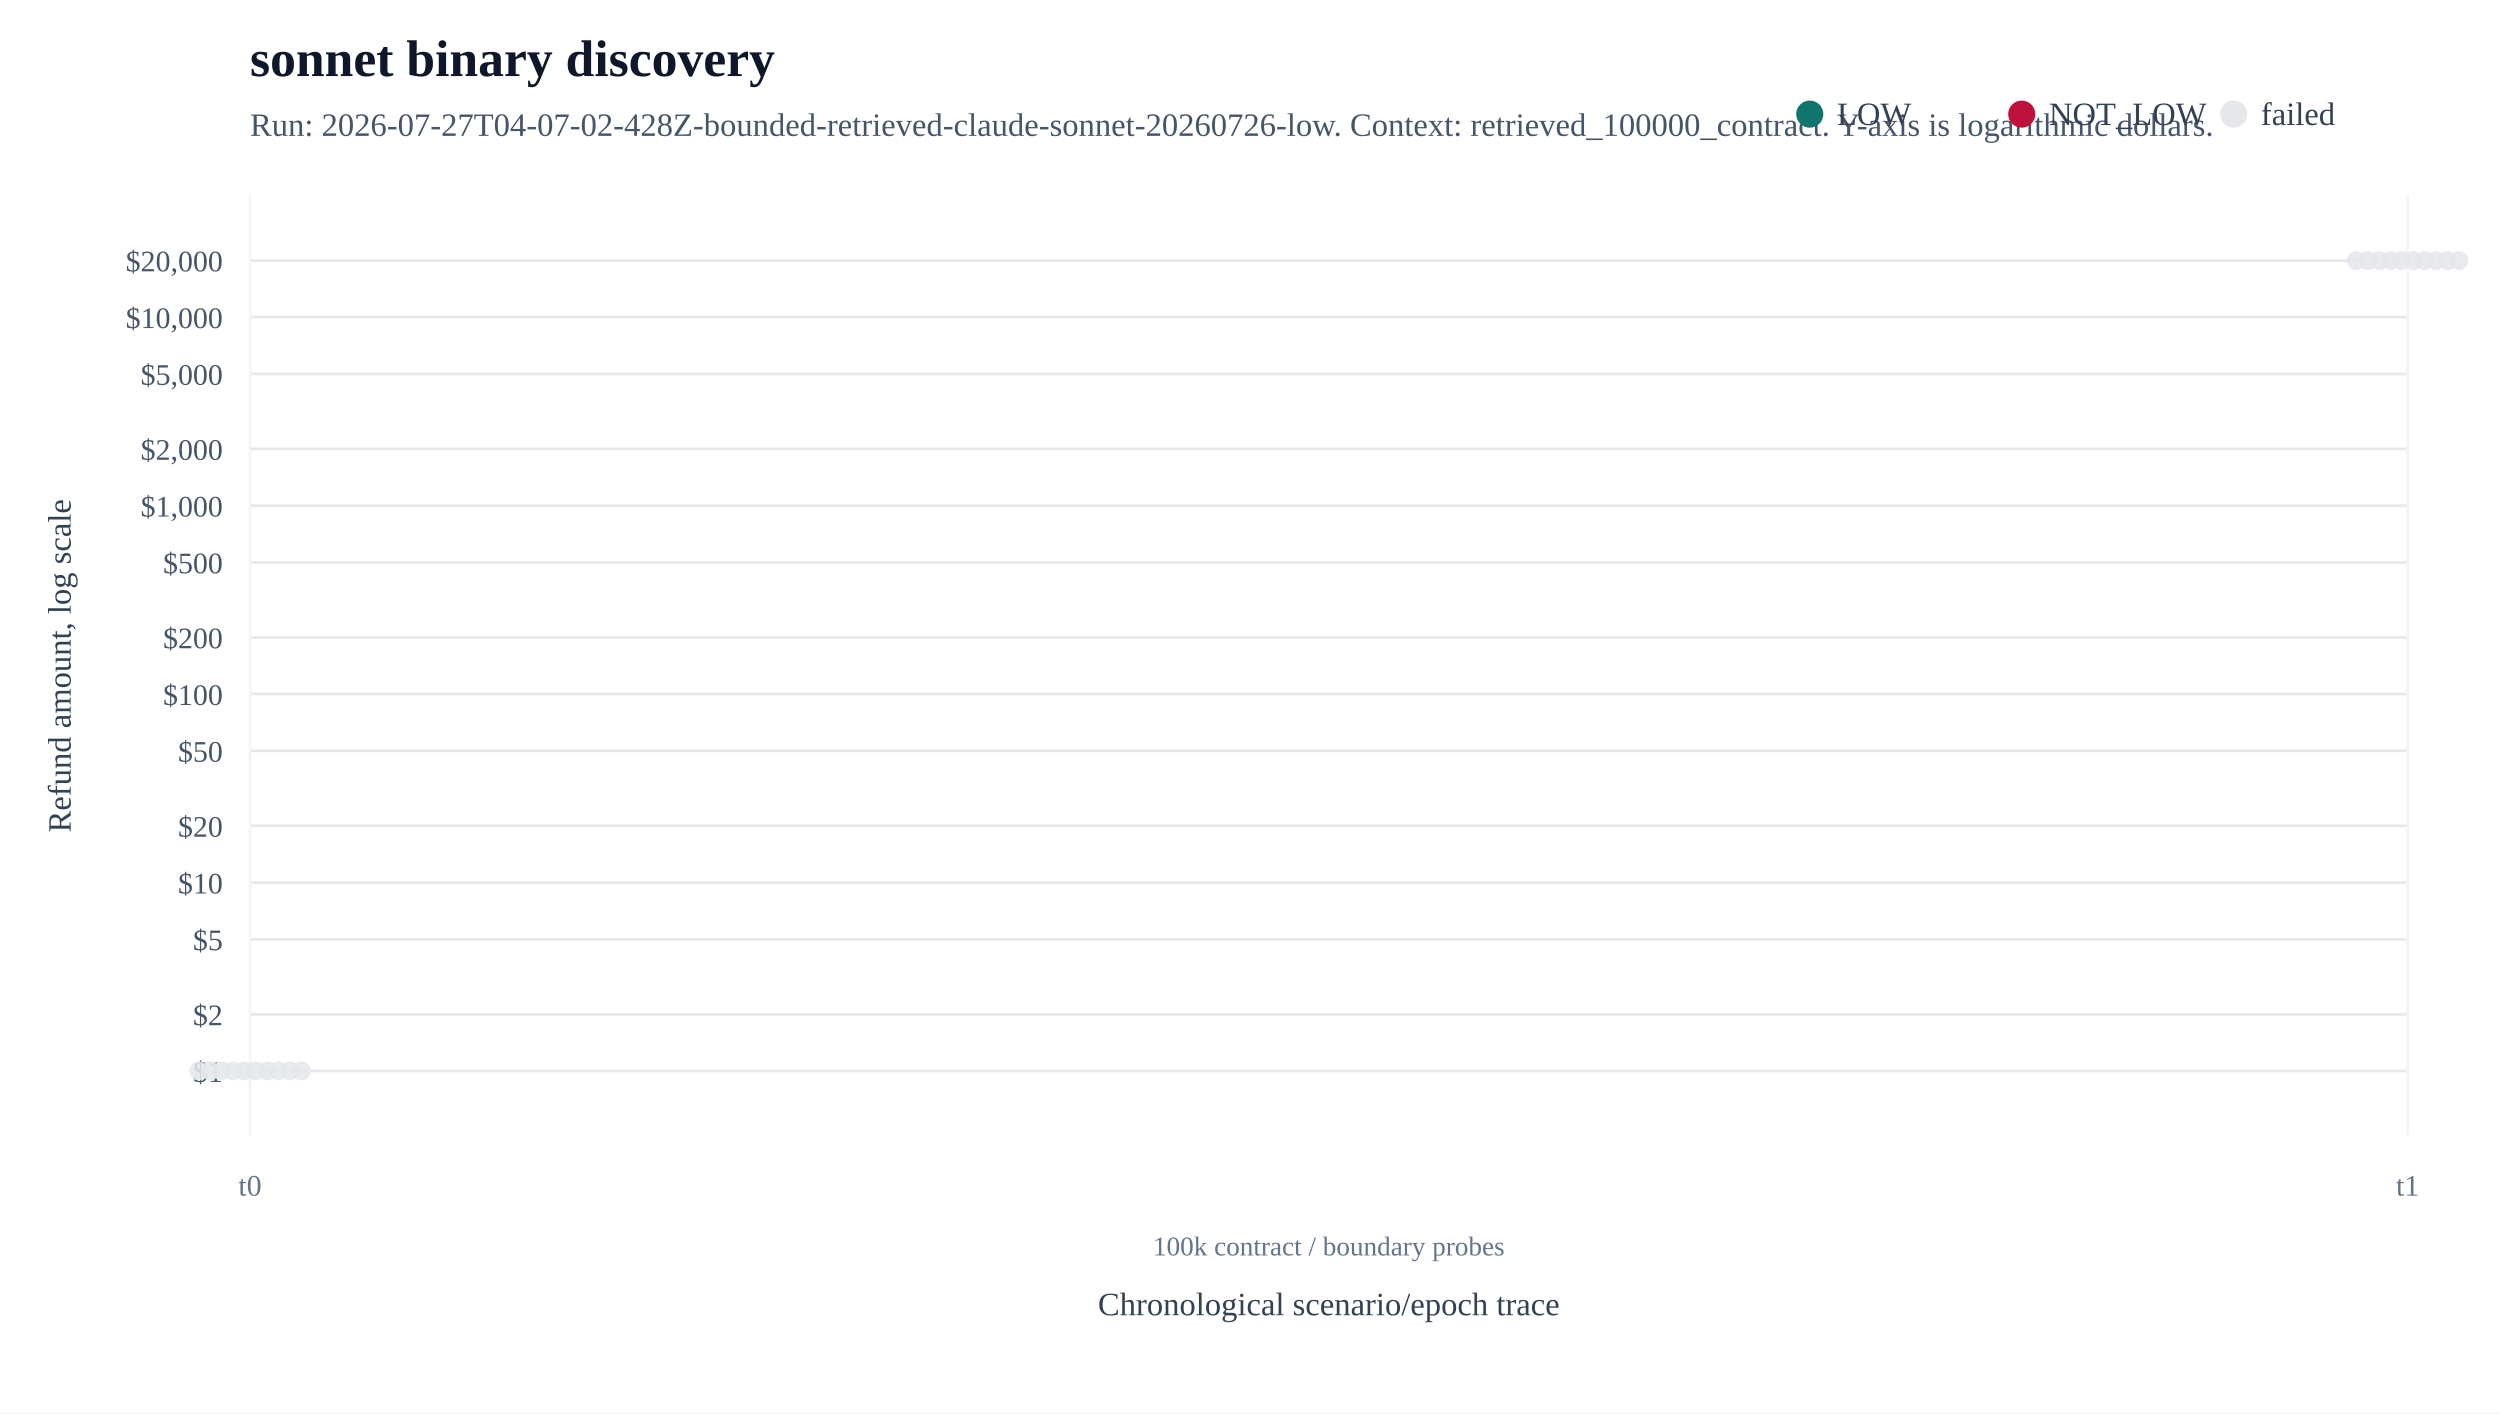
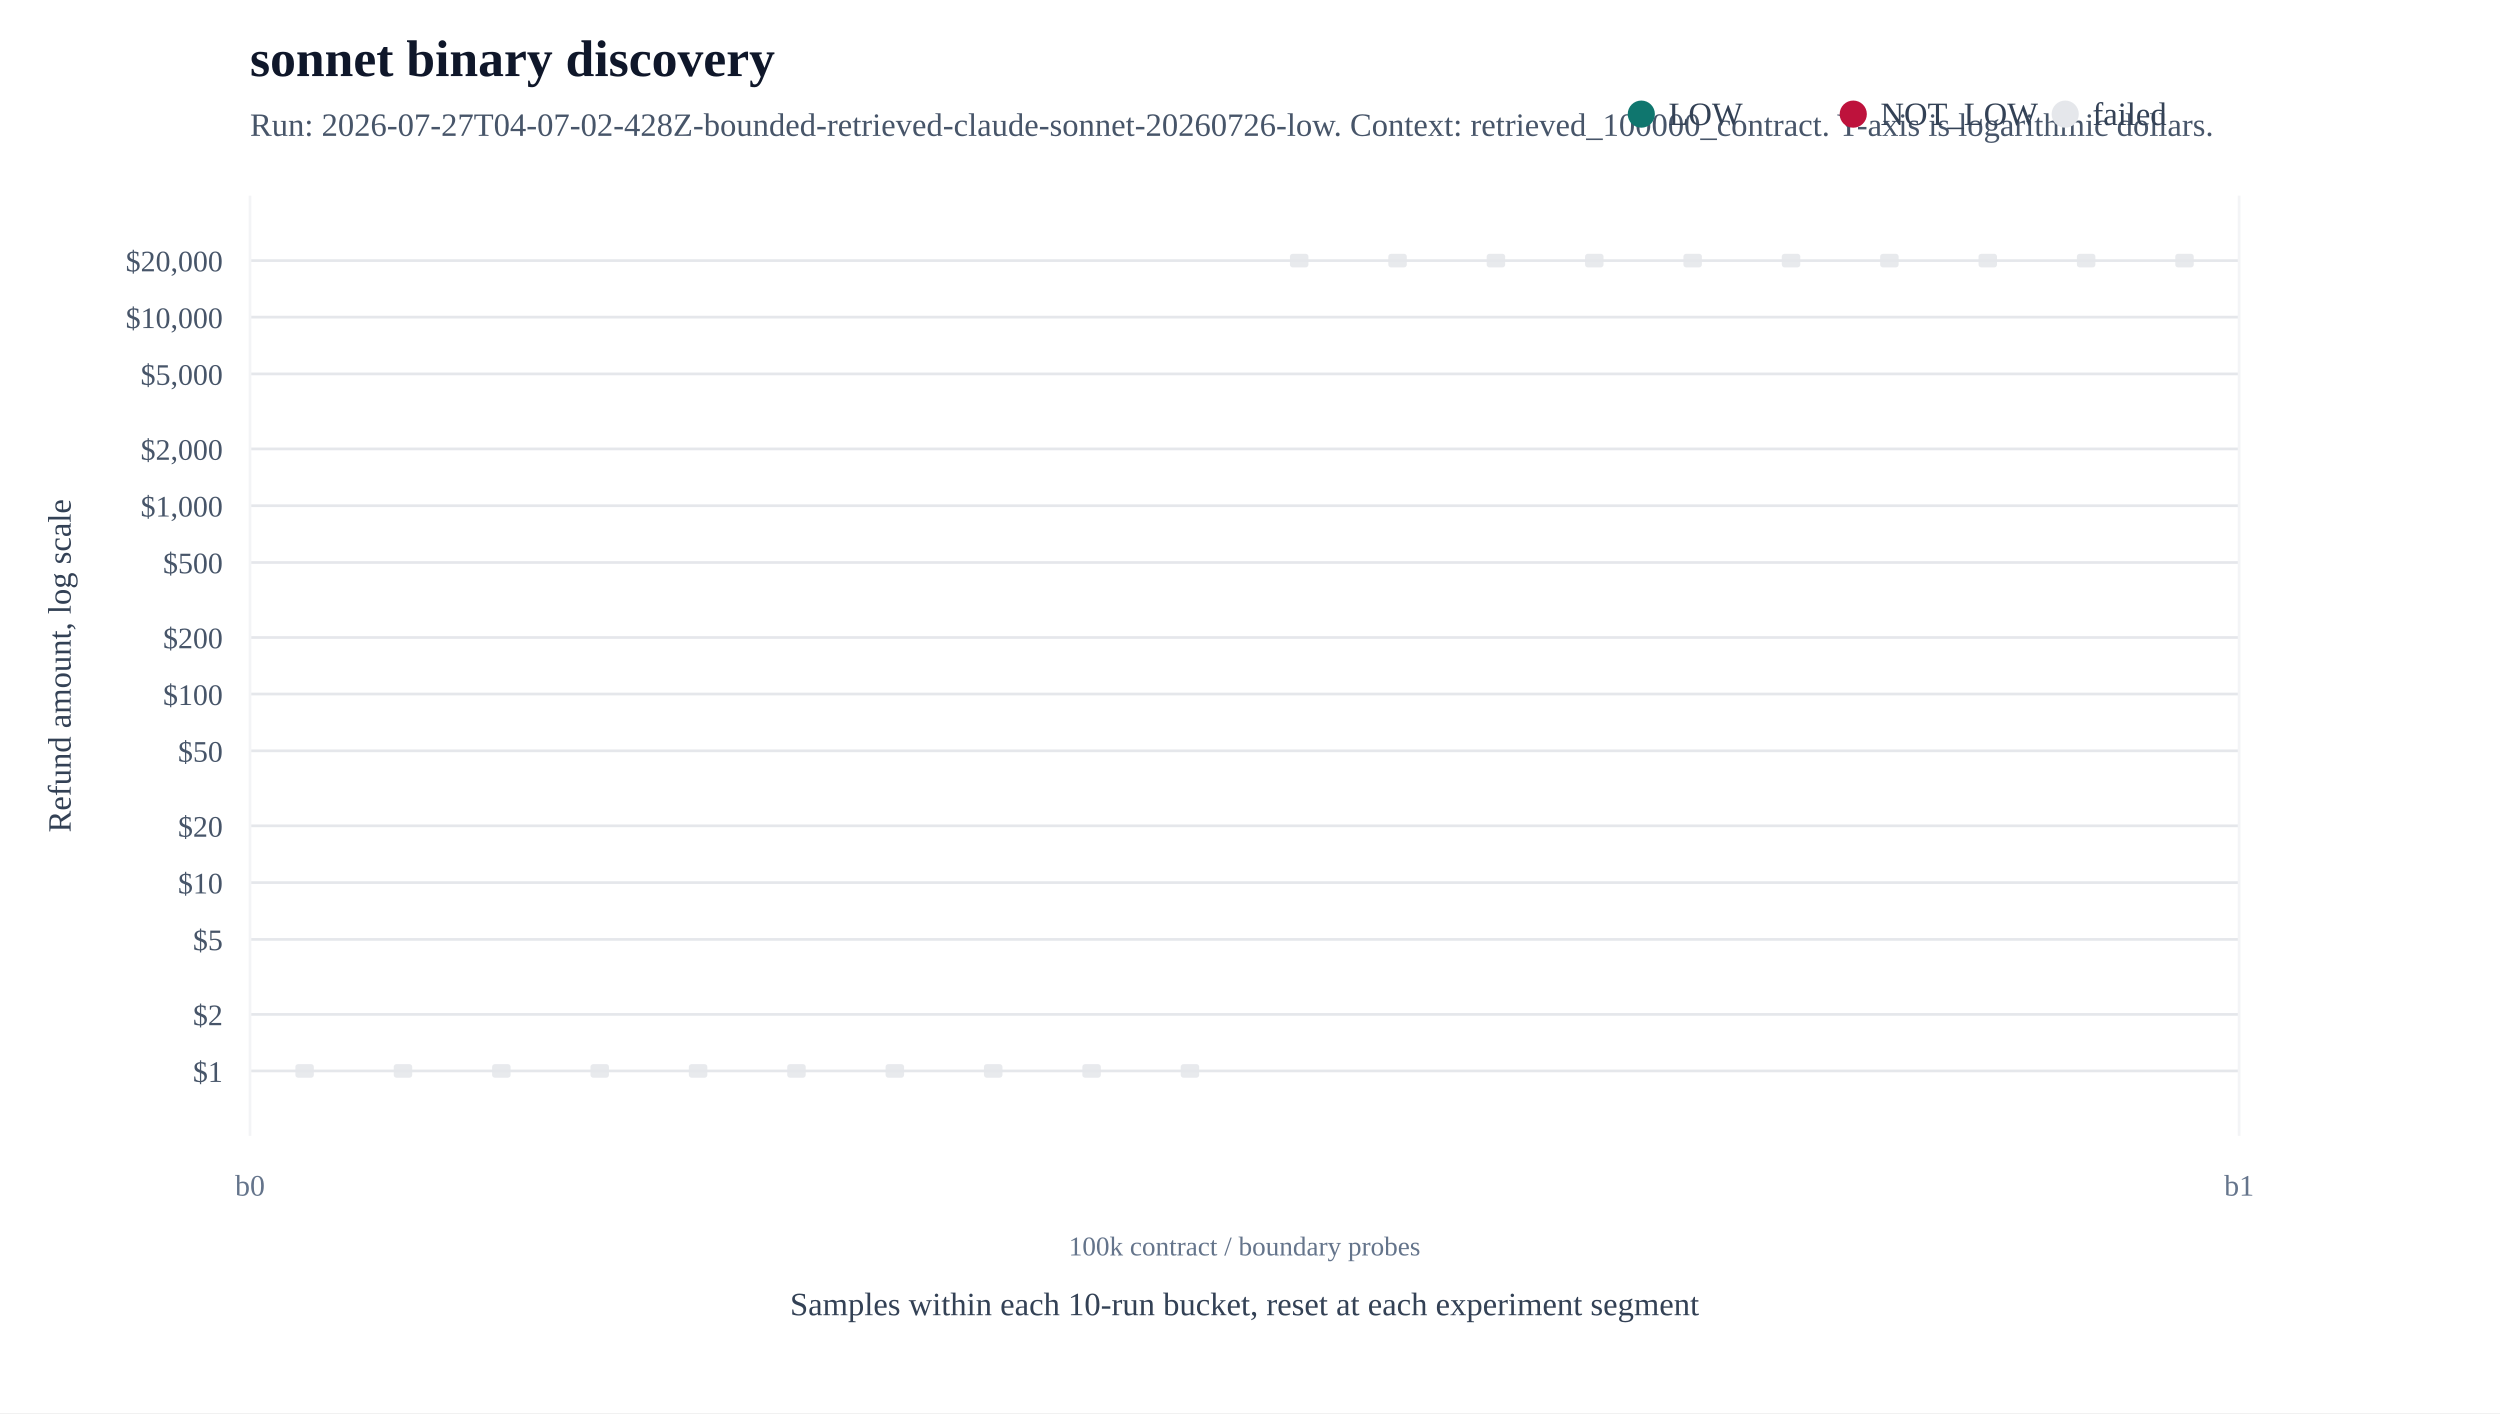
<svg xmlns="http://www.w3.org/2000/svg" width="920" height="520" viewBox="0 0 920 520" role="img" aria-labelledby="title desc">
  <rect width="100%" height="100%" fill="#ffffff" />
  <text x="92" y="28" font-size="19" font-weight="700" fill="#0f172a">sonnet binary discovery</text>
  <text x="92" y="50" font-size="12" fill="#475569">Run: 2026-07-27T04-07-02-428Z-bounded-retrieved-claude-sonnet-20260726-low. Context: retrieved_100000_contract. Y-axis is logarithmic dollars.</text>
-   <circle cx="666" cy="42" r="5" fill="#0f766e" />
-   <text x="676" y="46" font-size="12" fill="#334155">LOW</text>
-   <circle cx="744" cy="42" r="5" fill="#be123c" />
-   <text x="754" y="46" font-size="12" fill="#334155">NOT_LOW</text>
-   <circle cx="822" cy="42" r="5" fill="#e5e7eb" />
-   <text x="832" y="46" font-size="12" fill="#334155">failed</text>
-   <rect x="92" y="72" width="794" height="346" fill="#ffffff" />
-   <line x1="92" y1="394.1" x2="886" y2="394.1" stroke="#e5e7eb" />
+   <circle cx="604" cy="42" r="5" fill="#0f766e" />
+   <text x="614" y="46" font-size="12" fill="#334155">LOW</text>
+   <circle cx="682" cy="42" r="5" fill="#be123c" />
+   <text x="692" y="46" font-size="12" fill="#334155">NOT_LOW</text>
+   <circle cx="760" cy="42" r="5" fill="#e5e7eb" />
+   <text x="770" y="46" font-size="12" fill="#334155">failed</text>
+   <rect x="92" y="72" width="732" height="346" fill="#ffffff" />
+   <line x1="92" y1="394.1" x2="824" y2="394.1" stroke="#e5e7eb" />
  <text x="82" y="398.138" text-anchor="end" font-size="11" fill="#475569">$1</text>
-   <line x1="92" y1="373.3" x2="886" y2="373.3" stroke="#e5e7eb" />
+   <line x1="92" y1="373.3" x2="824" y2="373.3" stroke="#e5e7eb" />
  <text x="82" y="377.262" text-anchor="end" font-size="11" fill="#475569">$2</text>
-   <line x1="92" y1="345.7" x2="886" y2="345.7" stroke="#e5e7eb" />
+   <line x1="92" y1="345.7" x2="824" y2="345.7" stroke="#e5e7eb" />
  <text x="82" y="349.664" text-anchor="end" font-size="11" fill="#475569">$5</text>
-   <line x1="92" y1="324.8" x2="886" y2="324.8" stroke="#e5e7eb" />
+   <line x1="92" y1="324.8" x2="824" y2="324.8" stroke="#e5e7eb" />
  <text x="82" y="328.788" text-anchor="end" font-size="11" fill="#475569">$10</text>
-   <line x1="92" y1="303.9" x2="886" y2="303.9" stroke="#e5e7eb" />
+   <line x1="92" y1="303.9" x2="824" y2="303.9" stroke="#e5e7eb" />
  <text x="82" y="307.912" text-anchor="end" font-size="11" fill="#475569">$20</text>
-   <line x1="92" y1="276.3" x2="886" y2="276.3" stroke="#e5e7eb" />
+   <line x1="92" y1="276.3" x2="824" y2="276.3" stroke="#e5e7eb" />
  <text x="82" y="280.315" text-anchor="end" font-size="11" fill="#475569">$50</text>
-   <line x1="92" y1="255.4" x2="886" y2="255.4" stroke="#e5e7eb" />
+   <line x1="92" y1="255.4" x2="824" y2="255.4" stroke="#e5e7eb" />
  <text x="82" y="259.438" text-anchor="end" font-size="11" fill="#475569">$100</text>
-   <line x1="92" y1="234.6" x2="886" y2="234.6" stroke="#e5e7eb" />
+   <line x1="92" y1="234.6" x2="824" y2="234.6" stroke="#e5e7eb" />
  <text x="82" y="238.562" text-anchor="end" font-size="11" fill="#475569">$200</text>
-   <line x1="92" y1="207.0" x2="886" y2="207.0" stroke="#e5e7eb" />
+   <line x1="92" y1="207.0" x2="824" y2="207.0" stroke="#e5e7eb" />
  <text x="82" y="210.965" text-anchor="end" font-size="11" fill="#475569">$500</text>
-   <line x1="92" y1="186.1" x2="886" y2="186.1" stroke="#e5e7eb" />
+   <line x1="92" y1="186.1" x2="824" y2="186.1" stroke="#e5e7eb" />
  <text x="82" y="190.088" text-anchor="end" font-size="11" fill="#475569">$1,000</text>
-   <line x1="92" y1="165.2" x2="886" y2="165.2" stroke="#e5e7eb" />
+   <line x1="92" y1="165.2" x2="824" y2="165.2" stroke="#e5e7eb" />
  <text x="82" y="169.212" text-anchor="end" font-size="11" fill="#475569">$2,000</text>
-   <line x1="92" y1="137.6" x2="886" y2="137.6" stroke="#e5e7eb" />
+   <line x1="92" y1="137.6" x2="824" y2="137.6" stroke="#e5e7eb" />
  <text x="82" y="141.615" text-anchor="end" font-size="11" fill="#475569">$5,000</text>
-   <line x1="92" y1="116.7" x2="886" y2="116.7" stroke="#e5e7eb" />
+   <line x1="92" y1="116.7" x2="824" y2="116.7" stroke="#e5e7eb" />
  <text x="82" y="120.738" text-anchor="end" font-size="11" fill="#475569">$10,000</text>
-   <line x1="92" y1="95.9" x2="886" y2="95.9" stroke="#e5e7eb" />
+   <line x1="92" y1="95.9" x2="824" y2="95.9" stroke="#e5e7eb" />
  <text x="82" y="99.862" text-anchor="end" font-size="11" fill="#475569">$20,000</text>
  <line x1="92.0" y1="72" x2="92.0" y2="418" stroke="#f3f4f6" />
-   <text x="92.0" y="440" text-anchor="middle" font-size="11" fill="#64748b">t0</text>
-   <line x1="886.0" y1="72" x2="886.0" y2="418" stroke="#f3f4f6" />
-   <text x="886.0" y="440" text-anchor="middle" font-size="11" fill="#64748b">t1</text>
-   <circle cx="73.1" cy="394.1" r="3.5" fill="#e5e7eb" opacity="0.86" />
-   <circle cx="77.3" cy="394.1" r="3.5" fill="#e5e7eb" opacity="0.86" />
-   <circle cx="81.5" cy="394.1" r="3.5" fill="#e5e7eb" opacity="0.86" />
-   <circle cx="85.7" cy="394.1" r="3.5" fill="#e5e7eb" opacity="0.86" />
-   <circle cx="89.9" cy="394.1" r="3.5" fill="#e5e7eb" opacity="0.86" />
-   <circle cx="94.1" cy="394.1" r="3.5" fill="#e5e7eb" opacity="0.86" />
-   <circle cx="98.3" cy="394.1" r="3.5" fill="#e5e7eb" opacity="0.86" />
-   <circle cx="102.5" cy="394.1" r="3.5" fill="#e5e7eb" opacity="0.86" />
-   <circle cx="106.7" cy="394.1" r="3.5" fill="#e5e7eb" opacity="0.86" />
-   <circle cx="110.9" cy="394.1" r="3.5" fill="#e5e7eb" opacity="0.86" />
-   <circle cx="867.1" cy="95.9" r="3.5" fill="#e5e7eb" opacity="0.86" />
-   <circle cx="871.3" cy="95.9" r="3.5" fill="#e5e7eb" opacity="0.86" />
-   <circle cx="875.5" cy="95.9" r="3.5" fill="#e5e7eb" opacity="0.86" />
-   <circle cx="879.7" cy="95.9" r="3.5" fill="#e5e7eb" opacity="0.86" />
-   <circle cx="883.9" cy="95.9" r="3.5" fill="#e5e7eb" opacity="0.86" />
-   <circle cx="888.1" cy="95.9" r="3.5" fill="#e5e7eb" opacity="0.86" />
-   <circle cx="892.3" cy="95.9" r="3.5" fill="#e5e7eb" opacity="0.86" />
-   <circle cx="896.5" cy="95.9" r="3.5" fill="#e5e7eb" opacity="0.86" />
-   <circle cx="900.7" cy="95.9" r="3.5" fill="#e5e7eb" opacity="0.86" />
-   <circle cx="904.9" cy="95.9" r="3.5" fill="#e5e7eb" opacity="0.86" />
-   <text x="489.0" y="462" text-anchor="middle" font-size="10" fill="#64748b">100k contract / boundary probes</text>
-   <text x="489" y="484" text-anchor="middle" font-size="12" fill="#334155">Chronological scenario/epoch trace</text>
+   <text x="92.0" y="440" text-anchor="middle" font-size="11" fill="#64748b">b0</text>
+   <line x1="824.0" y1="72" x2="824.0" y2="418" stroke="#f3f4f6" />
+   <text x="824.0" y="440" text-anchor="middle" font-size="11" fill="#64748b">b1</text>
+   <rect x="108.7" y="391.6" width="6.8" height="5" rx="1" fill="#e5e7eb" opacity="0.88" />
+   <rect x="144.9" y="391.6" width="6.8" height="5" rx="1" fill="#e5e7eb" opacity="0.88" />
+   <rect x="181.1" y="391.6" width="6.8" height="5" rx="1" fill="#e5e7eb" opacity="0.88" />
+   <rect x="217.3" y="391.6" width="6.8" height="5" rx="1" fill="#e5e7eb" opacity="0.88" />
+   <rect x="253.5" y="391.6" width="6.8" height="5" rx="1" fill="#e5e7eb" opacity="0.88" />
+   <rect x="289.7" y="391.6" width="6.8" height="5" rx="1" fill="#e5e7eb" opacity="0.88" />
+   <rect x="325.9" y="391.6" width="6.8" height="5" rx="1" fill="#e5e7eb" opacity="0.88" />
+   <rect x="362.1" y="391.6" width="6.8" height="5" rx="1" fill="#e5e7eb" opacity="0.88" />
+   <rect x="398.3" y="391.6" width="6.8" height="5" rx="1" fill="#e5e7eb" opacity="0.88" />
+   <rect x="434.5" y="391.6" width="6.8" height="5" rx="1" fill="#e5e7eb" opacity="0.88" />
+   <rect x="474.7" y="93.4" width="6.8" height="5" rx="1" fill="#e5e7eb" opacity="0.88" />
+   <rect x="510.9" y="93.4" width="6.8" height="5" rx="1" fill="#e5e7eb" opacity="0.88" />
+   <rect x="547.1" y="93.4" width="6.8" height="5" rx="1" fill="#e5e7eb" opacity="0.88" />
+   <rect x="583.3" y="93.4" width="6.8" height="5" rx="1" fill="#e5e7eb" opacity="0.88" />
+   <rect x="619.5" y="93.4" width="6.8" height="5" rx="1" fill="#e5e7eb" opacity="0.88" />
+   <rect x="655.7" y="93.4" width="6.8" height="5" rx="1" fill="#e5e7eb" opacity="0.88" />
+   <rect x="691.9" y="93.4" width="6.8" height="5" rx="1" fill="#e5e7eb" opacity="0.88" />
+   <rect x="728.1" y="93.4" width="6.8" height="5" rx="1" fill="#e5e7eb" opacity="0.88" />
+   <rect x="764.3" y="93.4" width="6.8" height="5" rx="1" fill="#e5e7eb" opacity="0.88" />
+   <rect x="800.5" y="93.4" width="6.8" height="5" rx="1" fill="#e5e7eb" opacity="0.88" />
+   <text x="458.0" y="462" text-anchor="middle" font-size="10" fill="#64748b">100k contract / boundary probes</text>
+   <text x="458" y="484" text-anchor="middle" font-size="12" fill="#334155">Samples within each 10-run bucket, reset at each experiment segment</text>
  <text transform="translate(26 245) rotate(-90)" text-anchor="middle" font-size="12" fill="#334155">Refund amount, log scale</text>
</svg>
